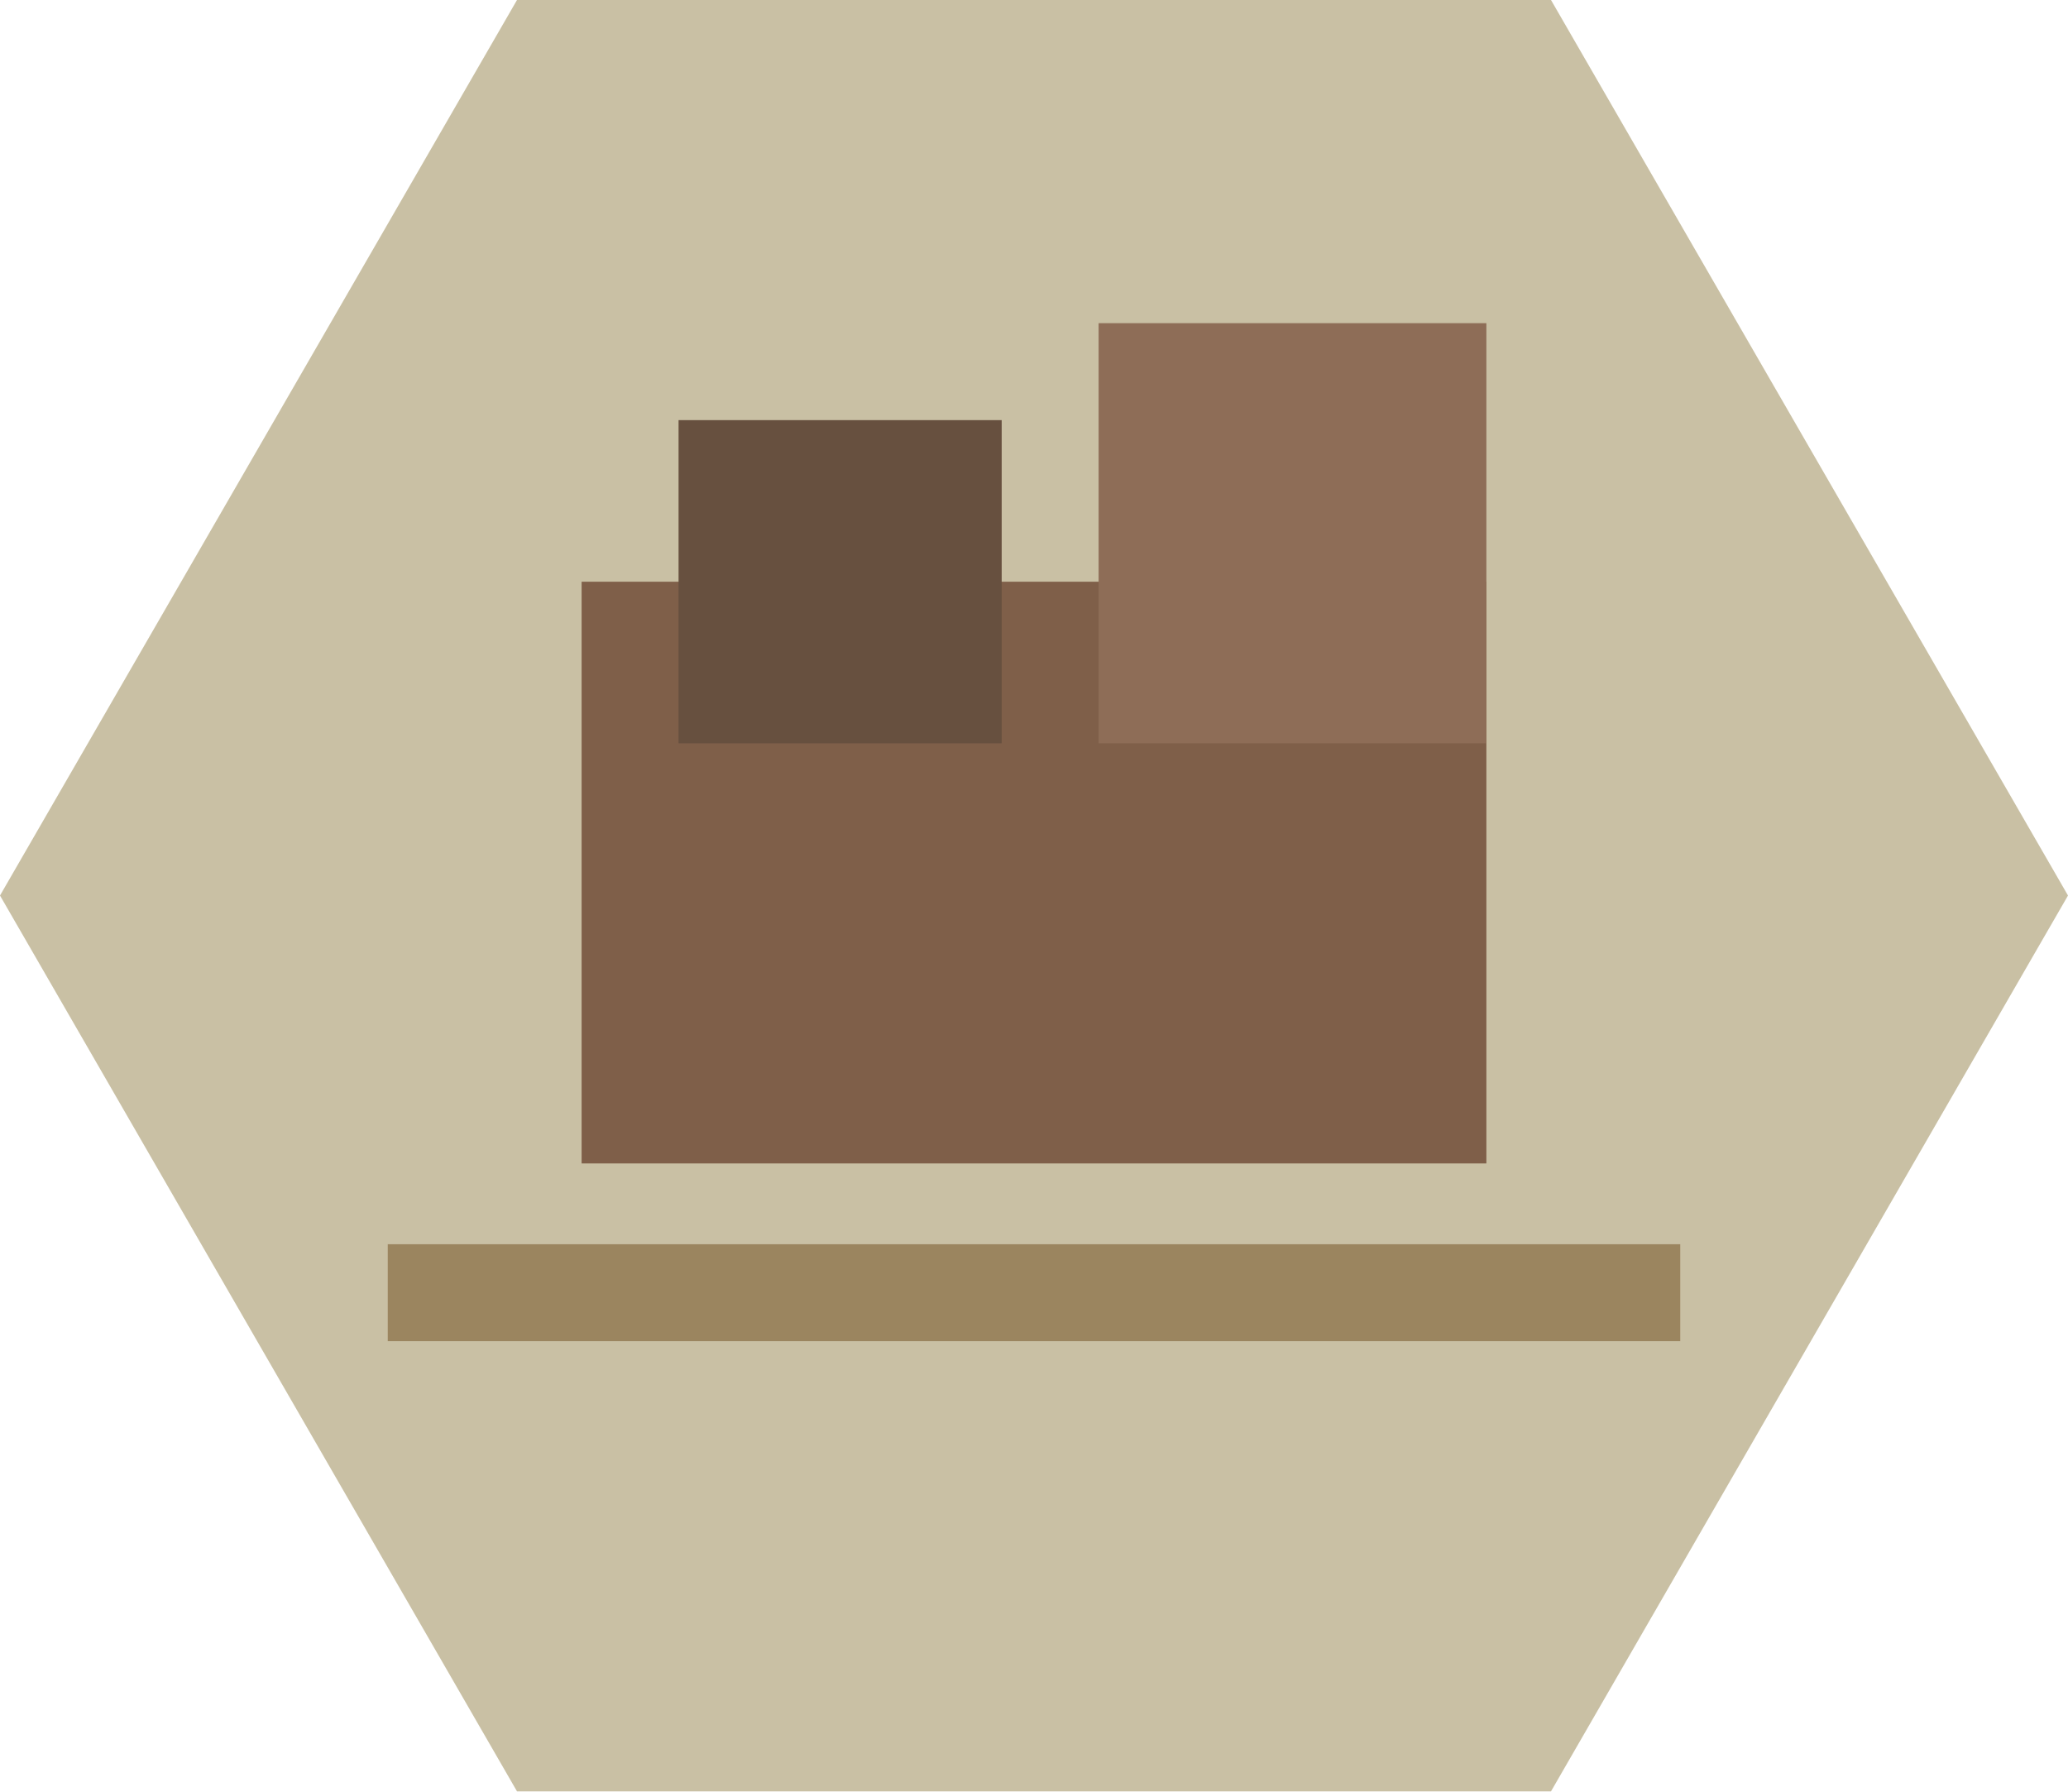
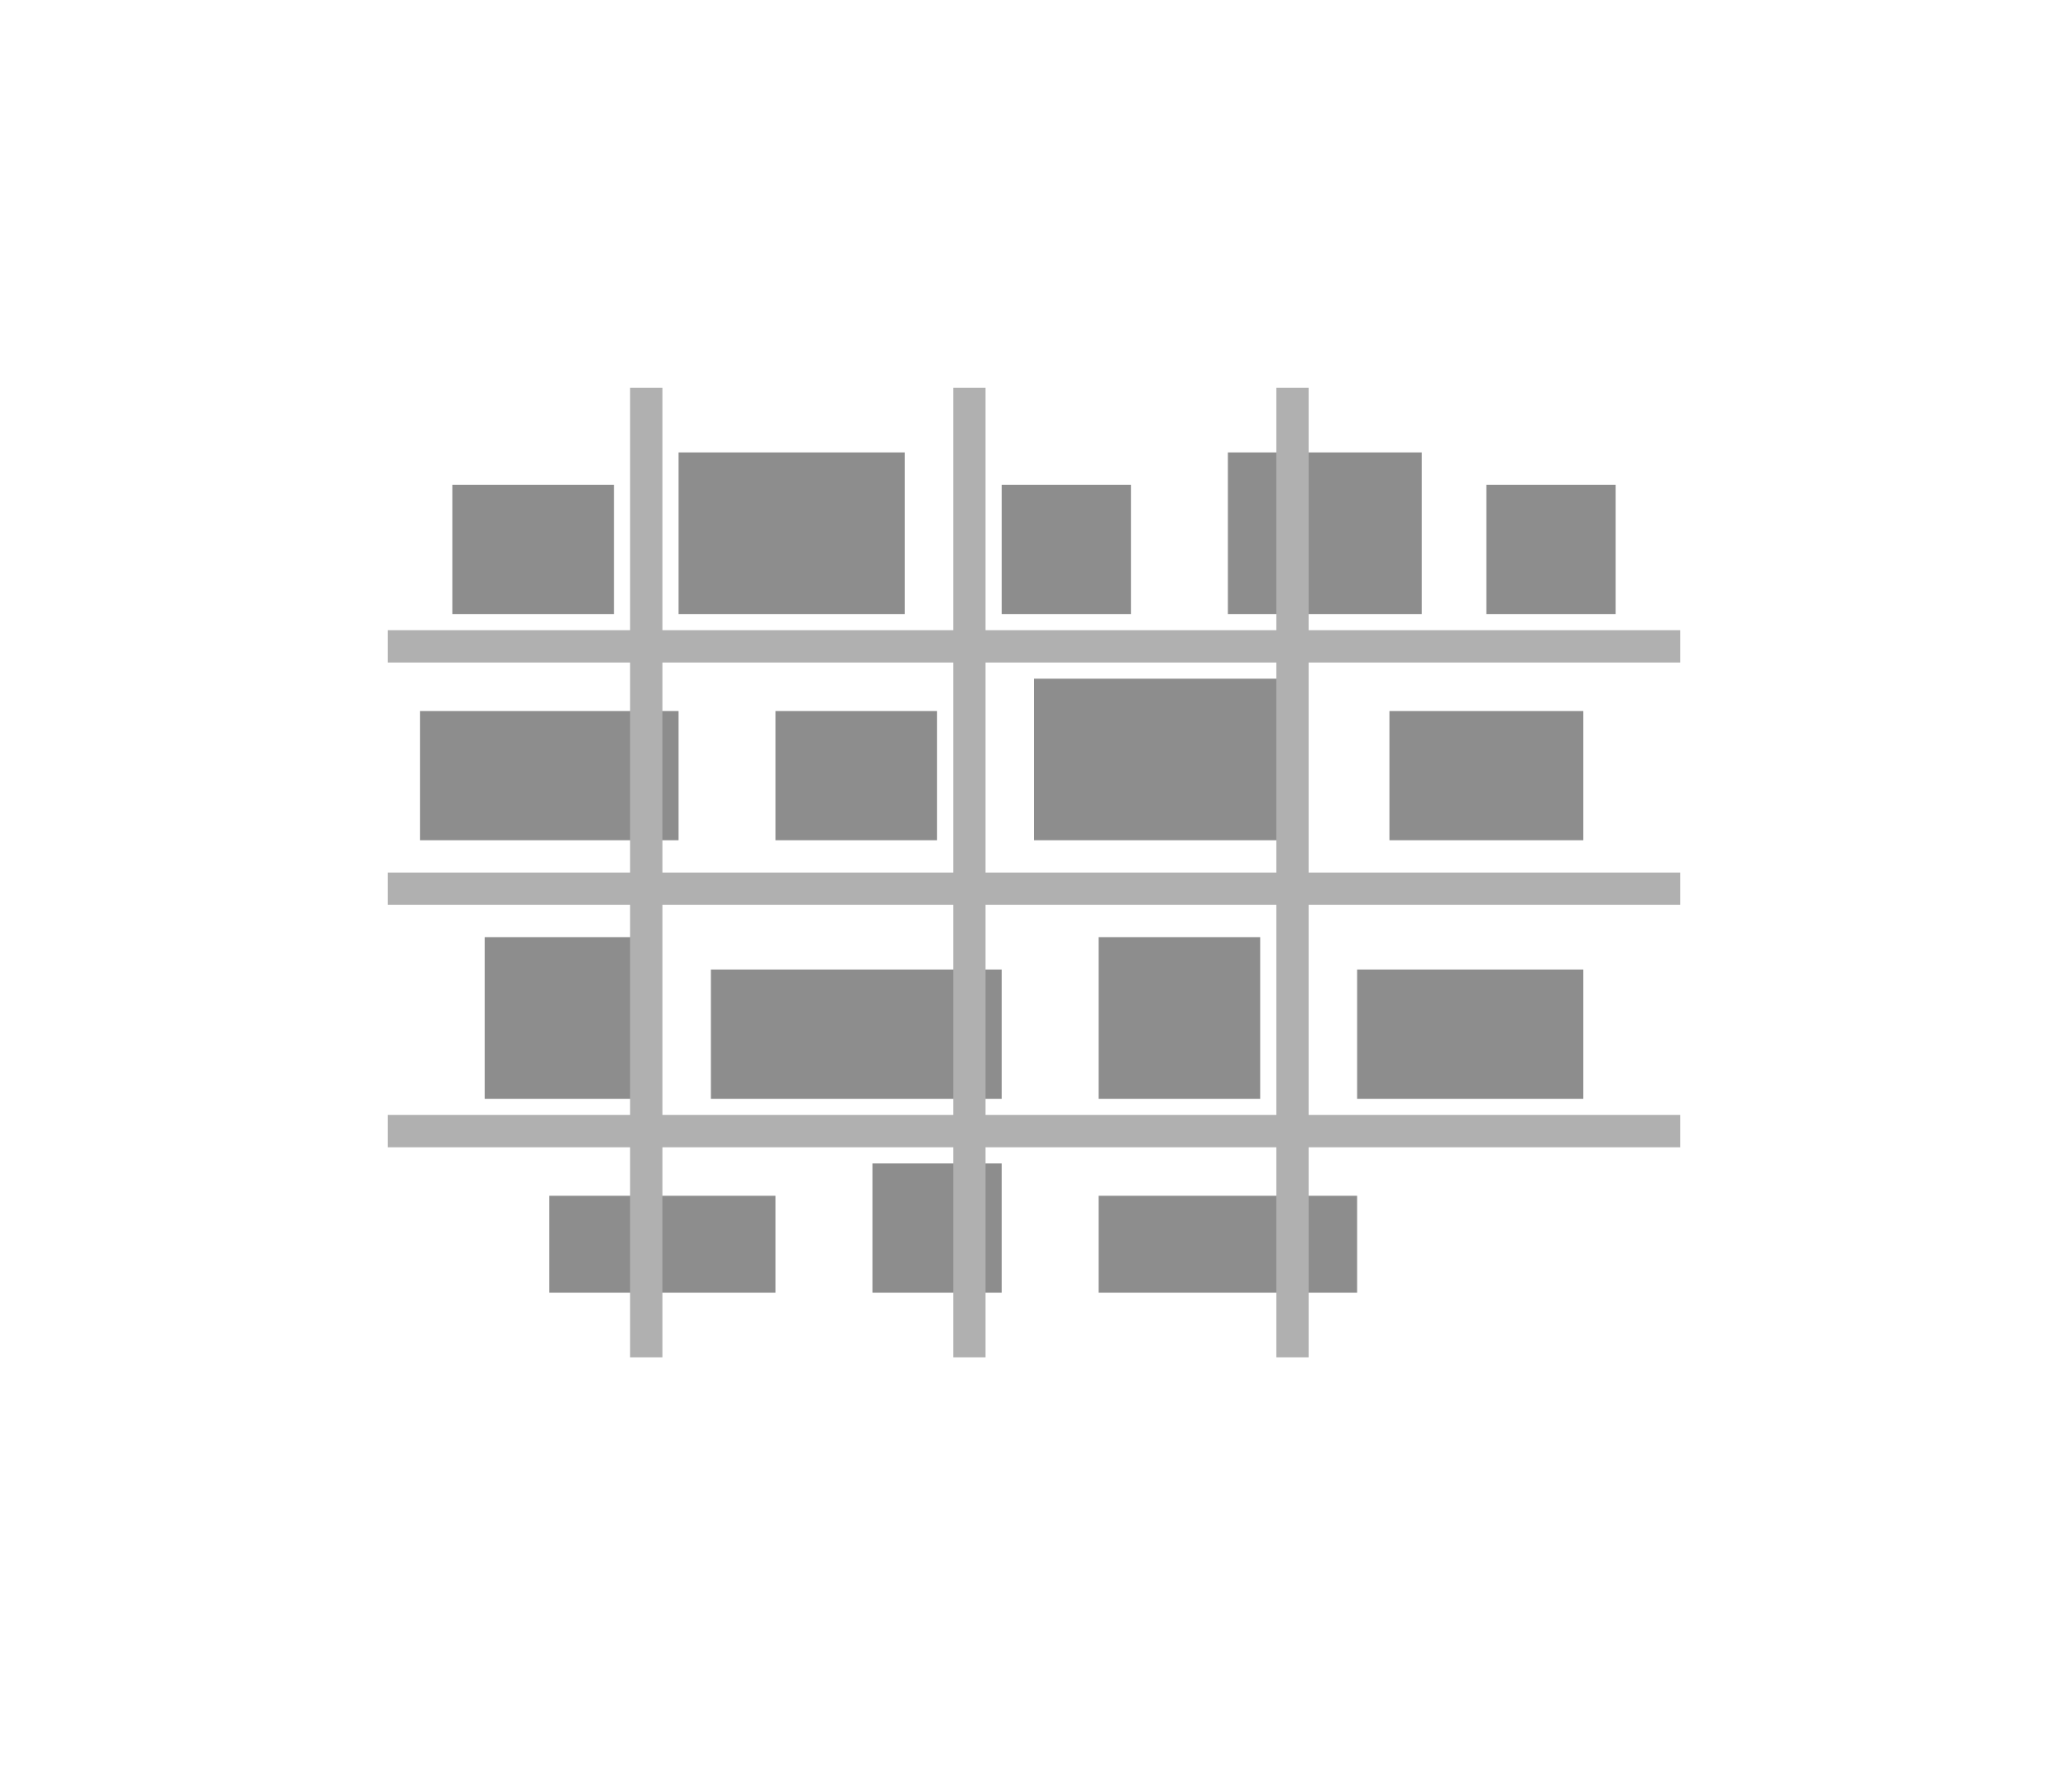
<svg xmlns="http://www.w3.org/2000/svg" viewBox="0 0 64 55.43">
-   <polygon points="16,0 48,0 64,27.71 48,55.43 16,55.43 0,27.71" fill="#c9c0a4" />
-   <rect x="18" y="18" width="28" height="18" fill="#7f5f49" />
-   <rect x="21" y="13" width="10" height="10" fill="#67503f" />
-   <rect x="34" y="10" width="12" height="13" fill="#8e6d57" />
-   <path d="M 12 40 L 52 40" stroke="#9b855f" stroke-width="3" />
+   <defs>
+     <clipPath id="major-city-clip">
+       <polygon points="16,0 48,0 64,27.71 48,55.43 16,55.43 0,27.71" />
+     </clipPath>
+   </defs>
+   <polygon points="16,0 48,0 64,27.71 48,55.43 16,55.43 0,27.71" fill="none" />
+   <g clip-path="url(#major-city-clip)">
+     <g fill="#8d8d8d">
+       <rect x="14" y="15" width="5" height="4" />
+       <rect x="21" y="14" width="7" height="5" />
+       <rect x="31" y="15" width="4" height="4" />
+       <rect x="38" y="14" width="6" height="5" />
+       <rect x="46" y="15" width="4" height="4" />
+       <rect x="13" y="22" width="8" height="4" />
+       <rect x="24" y="22" width="5" height="4" />
+       <rect x="32" y="21" width="8" height="5" />
+       <rect x="43" y="22" width="6" height="4" />
+       <rect x="15" y="29" width="5" height="5" />
+       <rect x="22" y="30" width="9" height="4" />
+       <rect x="34" y="29" width="5" height="5" />
+       <rect x="42" y="30" width="7" height="4" />
+       <rect x="17" y="37" width="7" height="3" />
+       <rect x="27" y="36" width="4" height="4" />
+       <rect x="34" y="37" width="8" height="3" />
+     </g>
+     <g stroke="#b0b0b0" stroke-width="1">
+       <path d="M 12 20 H 52" />
+       <path d="M 12 27.5 H 52" />
+       <path d="M 12 35 H 52" />
+       <path d="M 20 12 V 42" />
+       <path d="M 30 12 V 42" />
+       <path d="M 40 12 V 42" />
+     </g>
+   </g>
</svg>
